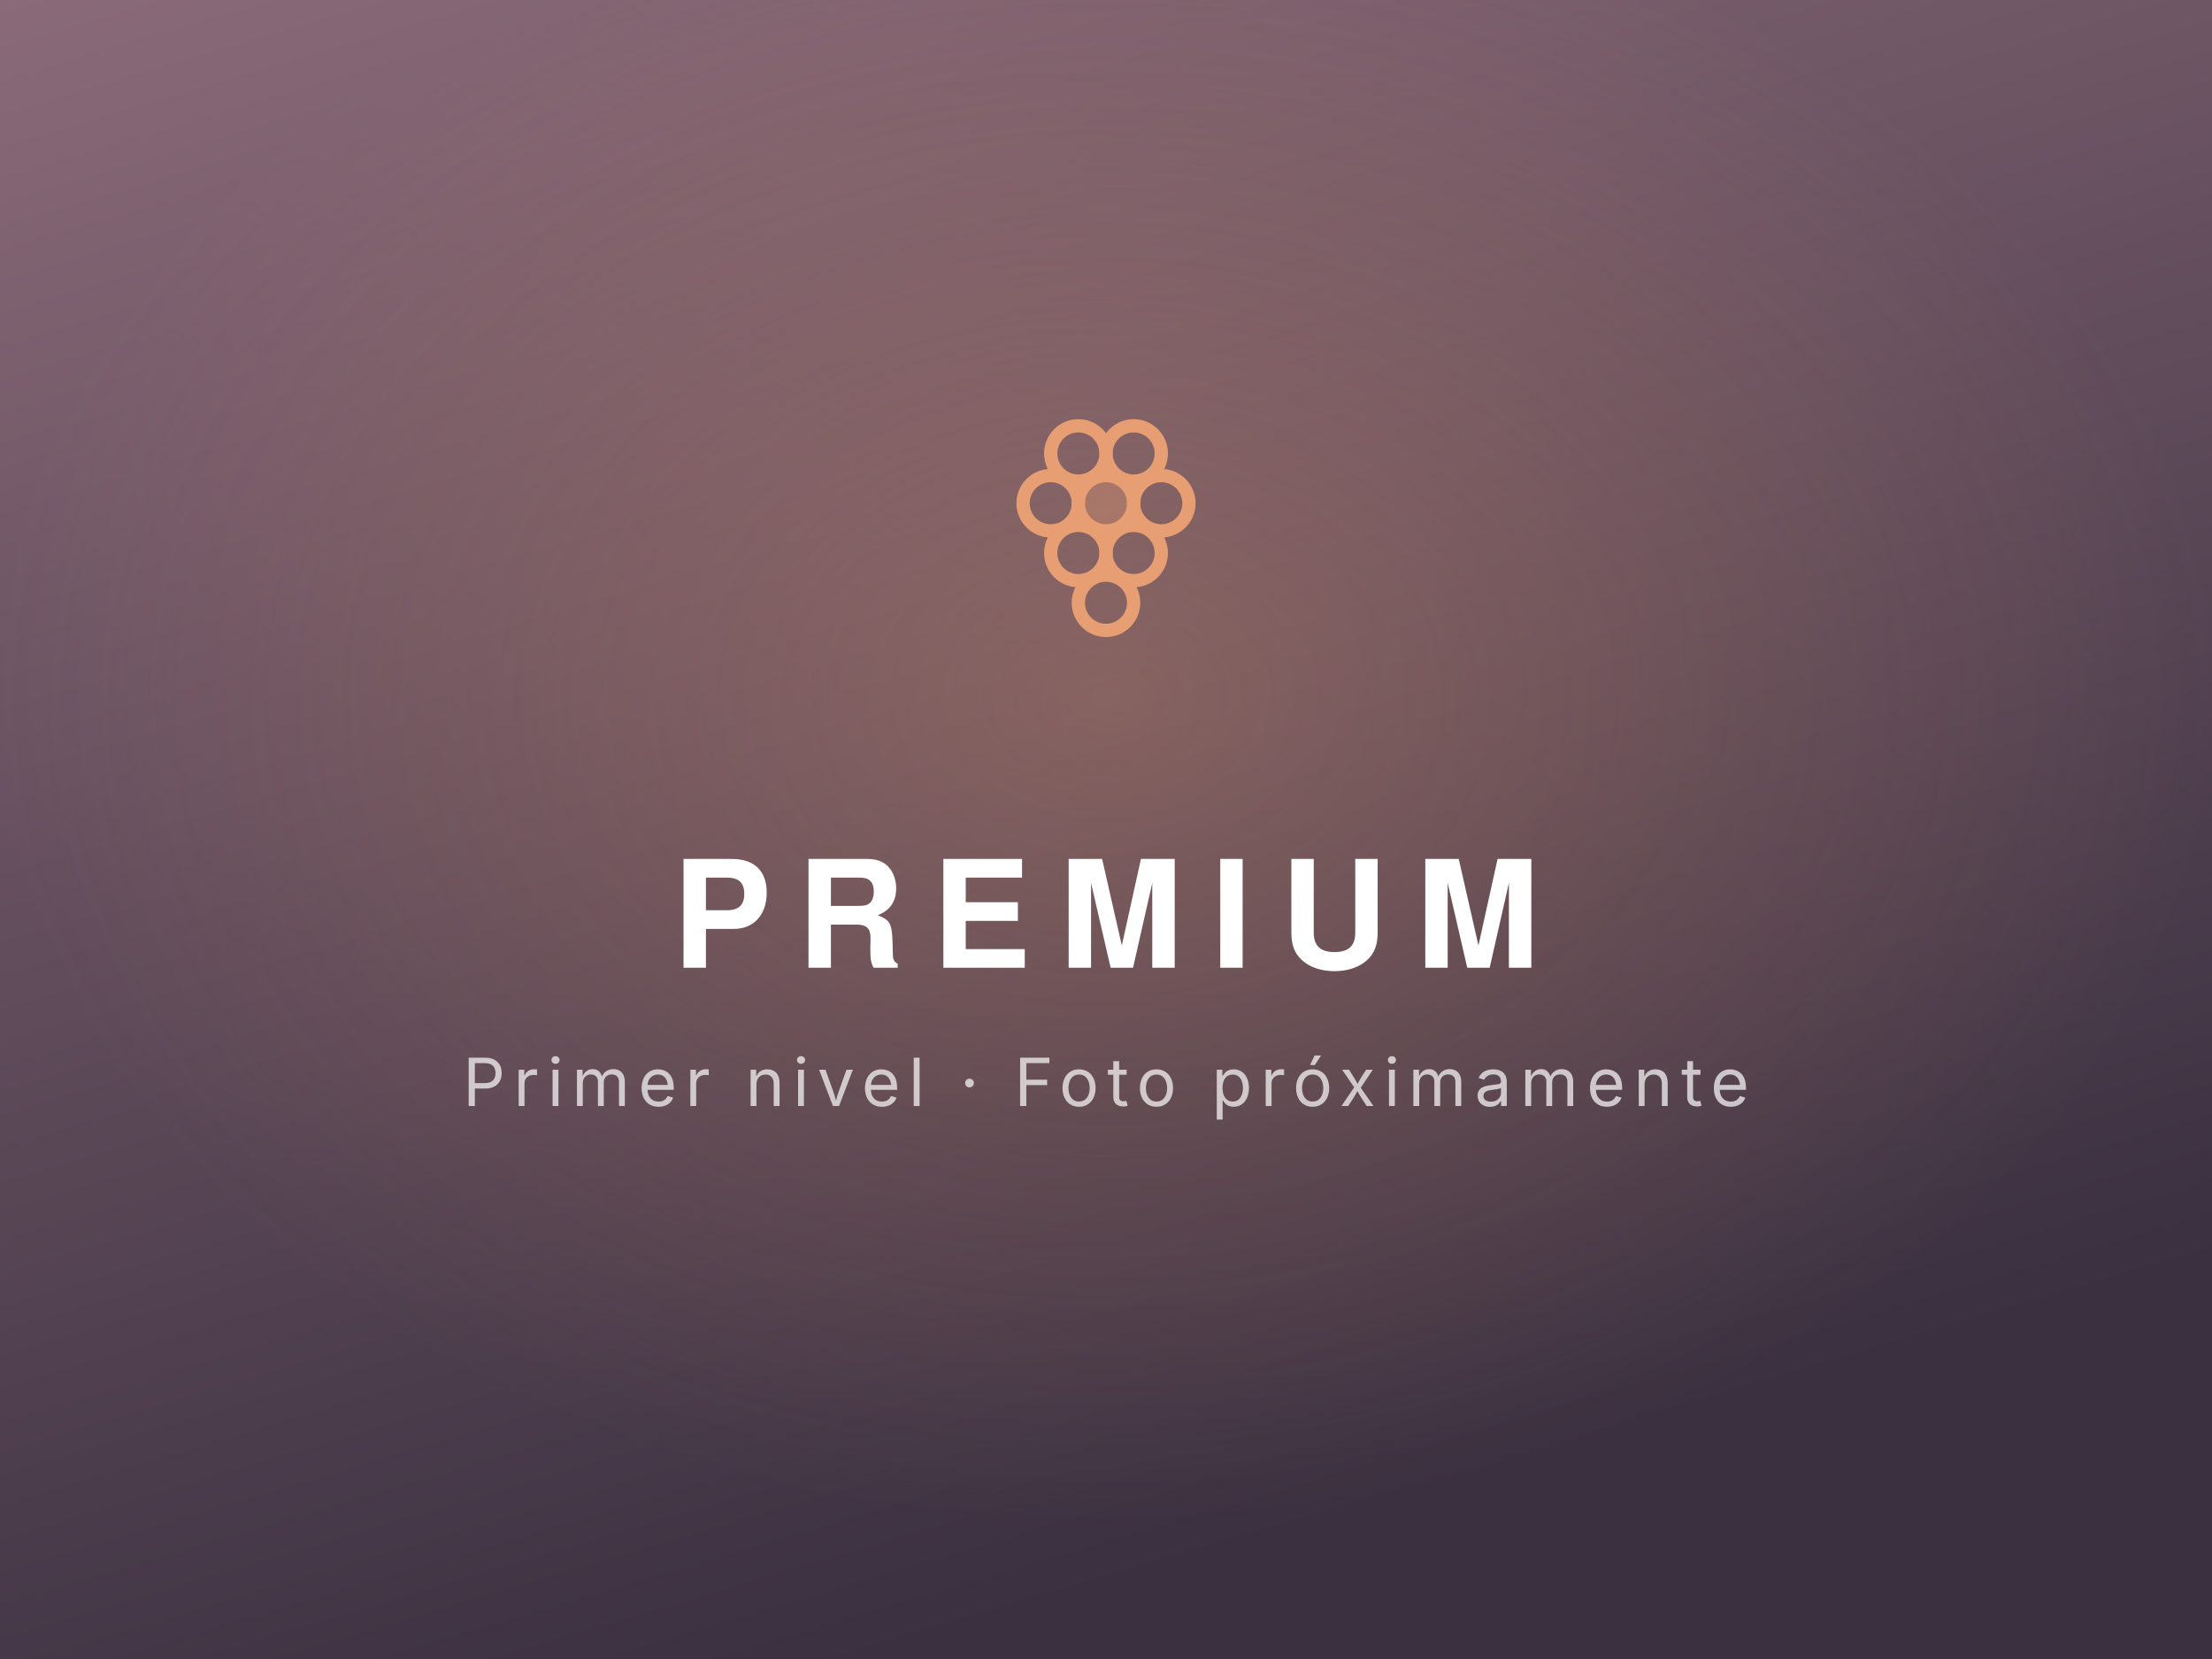
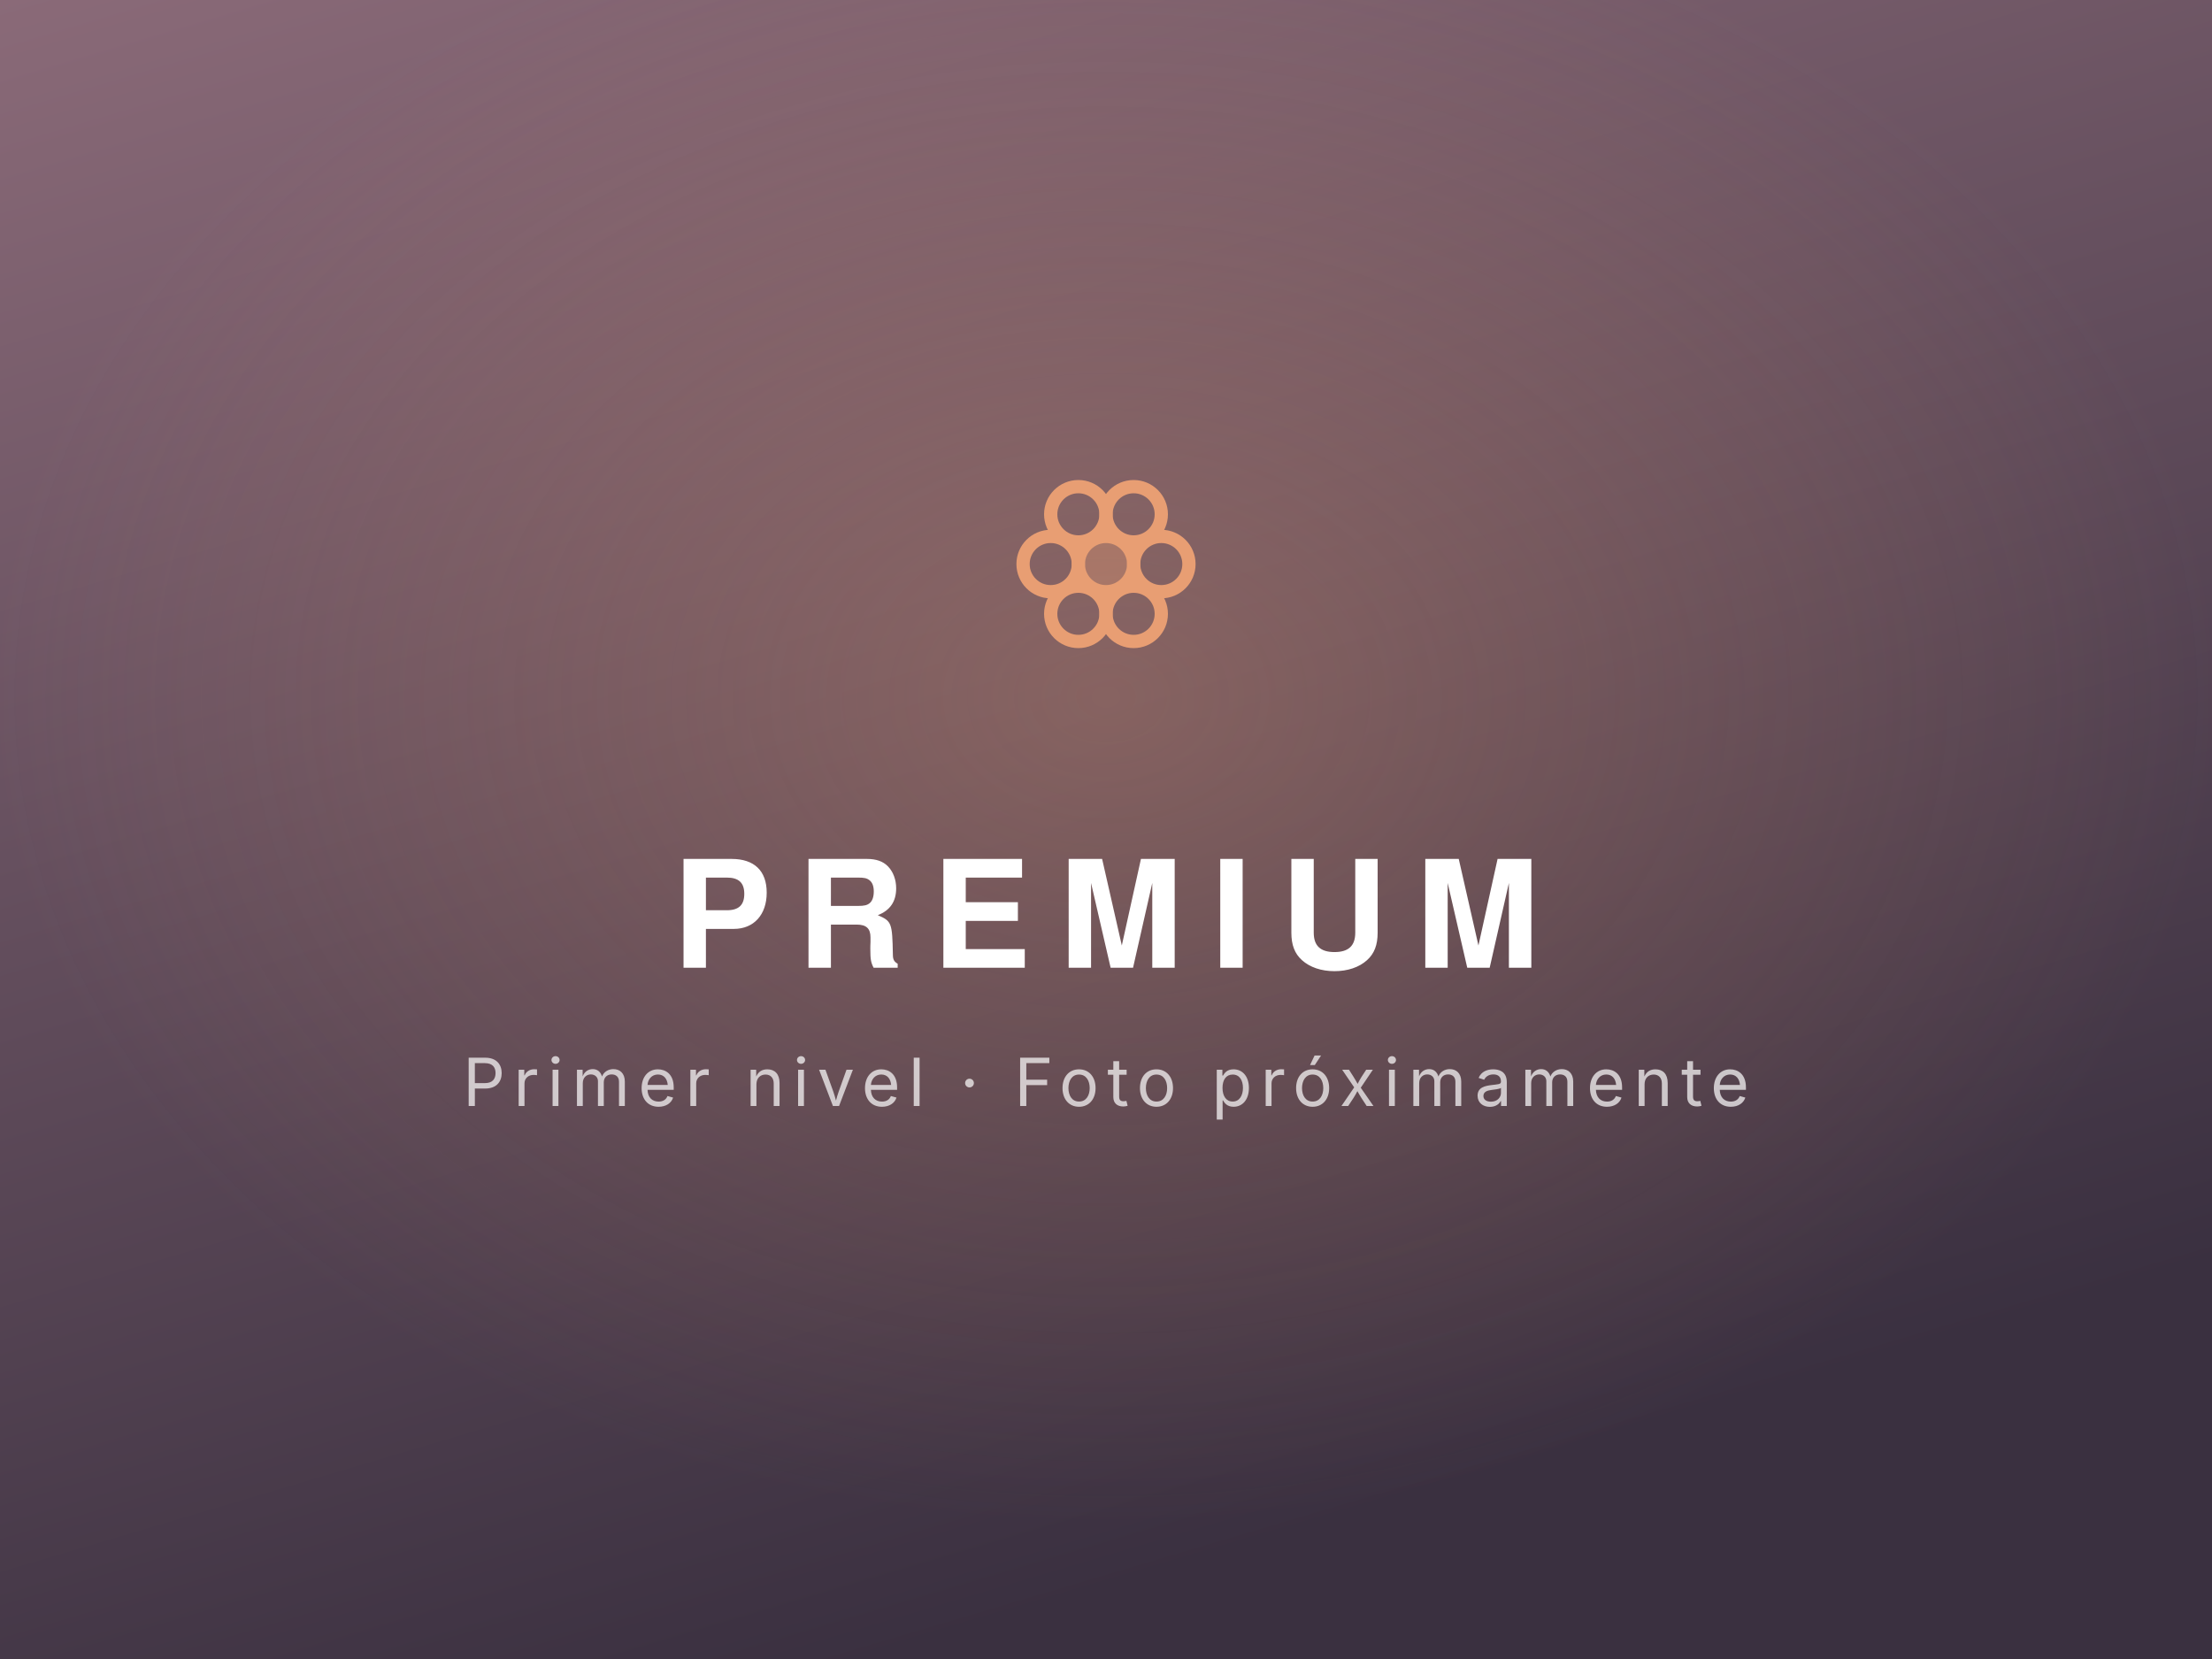
<svg xmlns="http://www.w3.org/2000/svg" viewBox="0 0 800 600">
  <defs>
    <linearGradient id="g" x1="0" y1="0" x2="0.4" y2="1">
      <stop offset="0" stop-color="#8a6a78" />
      <stop offset="1" stop-color="#3a3040" />
    </linearGradient>
    <radialGradient id="glow" cx="0.5" cy="0.42" r="0.5">
      <stop offset="0" stop-color="#eda173" stop-opacity=".28" />
      <stop offset="1" stop-color="#eda173" stop-opacity="0" />
    </radialGradient>
  </defs>
  <rect width="800" height="600" fill="url(#g)" />
  <rect width="800" height="600" fill="url(#glow)" />
-   <g transform="translate(360 150) scale(2)" fill="none" stroke="#eda173" stroke-width="2.4" opacity=".95">
+   <g transform="translate(360 172) scale(2)" fill="none" stroke="#eda173" stroke-width="2.4" opacity=".95">
    <circle cx="15" cy="7" r="5" />
    <circle cx="25" cy="7" r="5" />
    <circle cx="10" cy="16" r="5" />
    <circle cx="20" cy="16" r="5" fill="#eda173" fill-opacity=".35" />
    <circle cx="30" cy="16" r="5" />
    <circle cx="15" cy="25" r="5" />
    <circle cx="25" cy="25" r="5" />
-     <circle cx="20" cy="34" r="5" />
  </g>
  <text x="400" y="350" text-anchor="middle" font-family="Outfit, Helvetica, Arial, sans-serif" font-size="54" font-weight="700" letter-spacing="10" fill="#fff">PREMIUM</text>
  <text x="400" y="400" text-anchor="middle" font-family="Inter, Helvetica, Arial, sans-serif" font-size="24" letter-spacing="3" fill="#fff" fill-opacity=".7">Primer nivel · Foto próximamente</text>
</svg>
